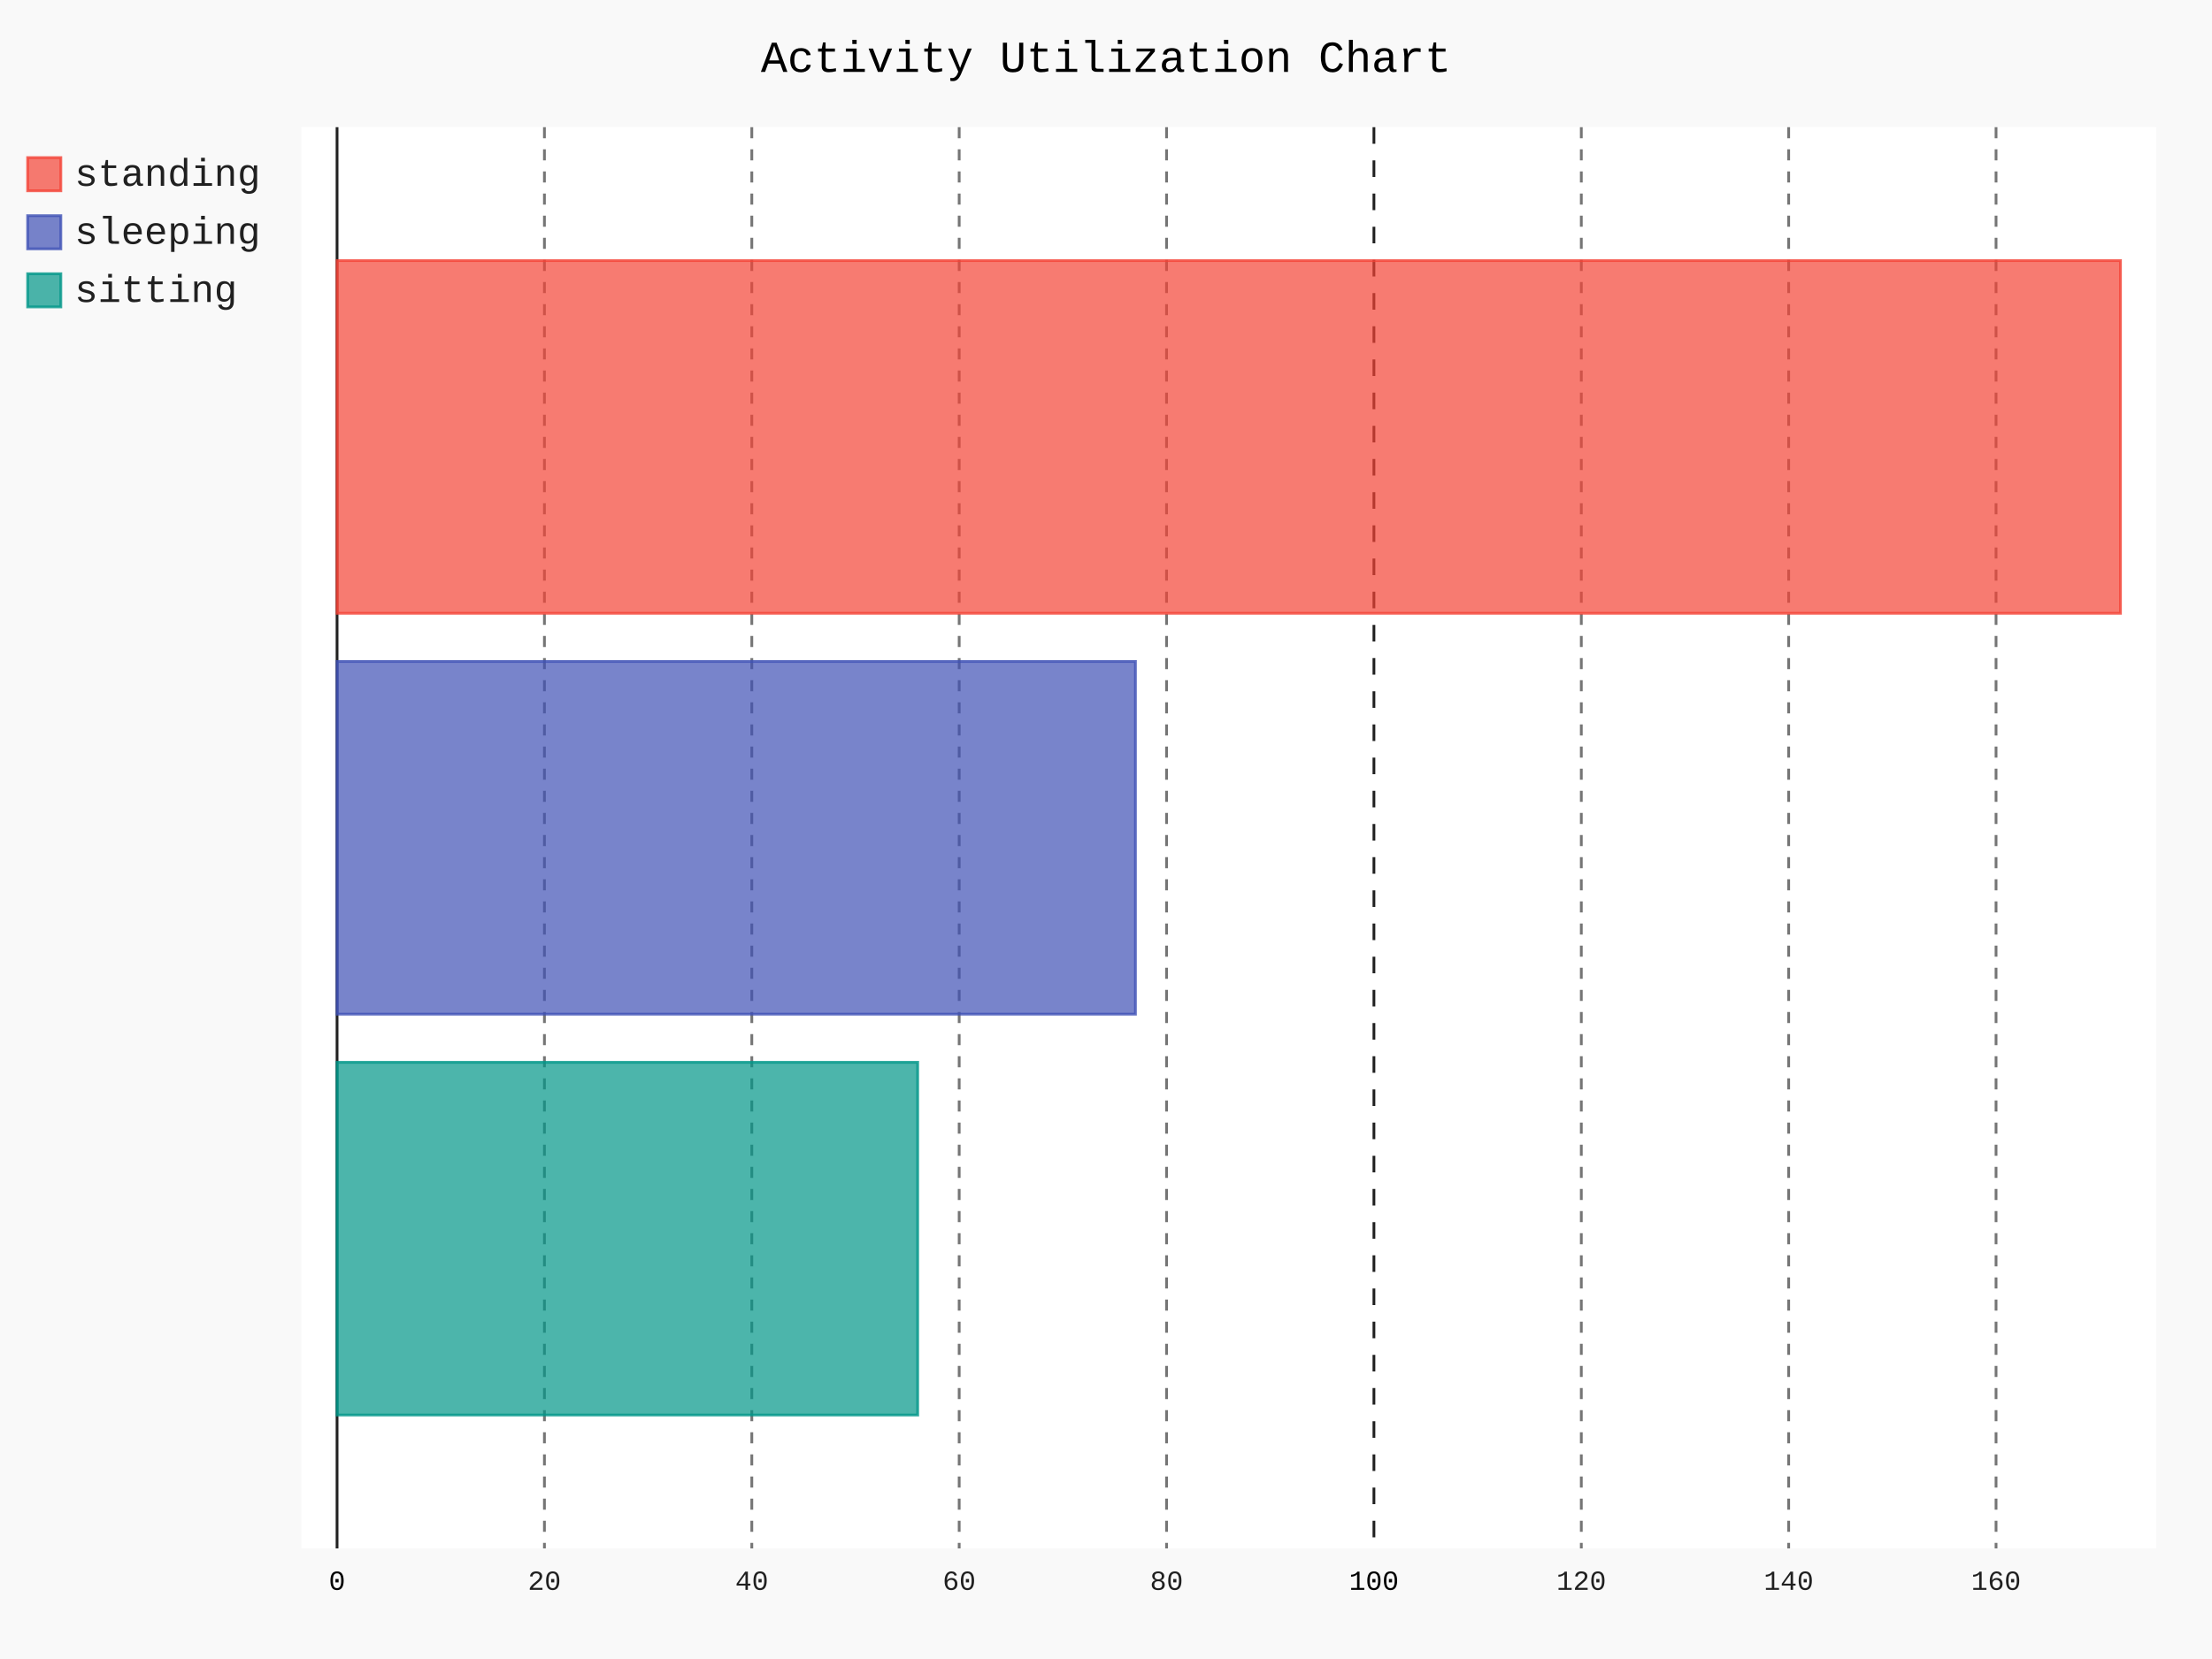
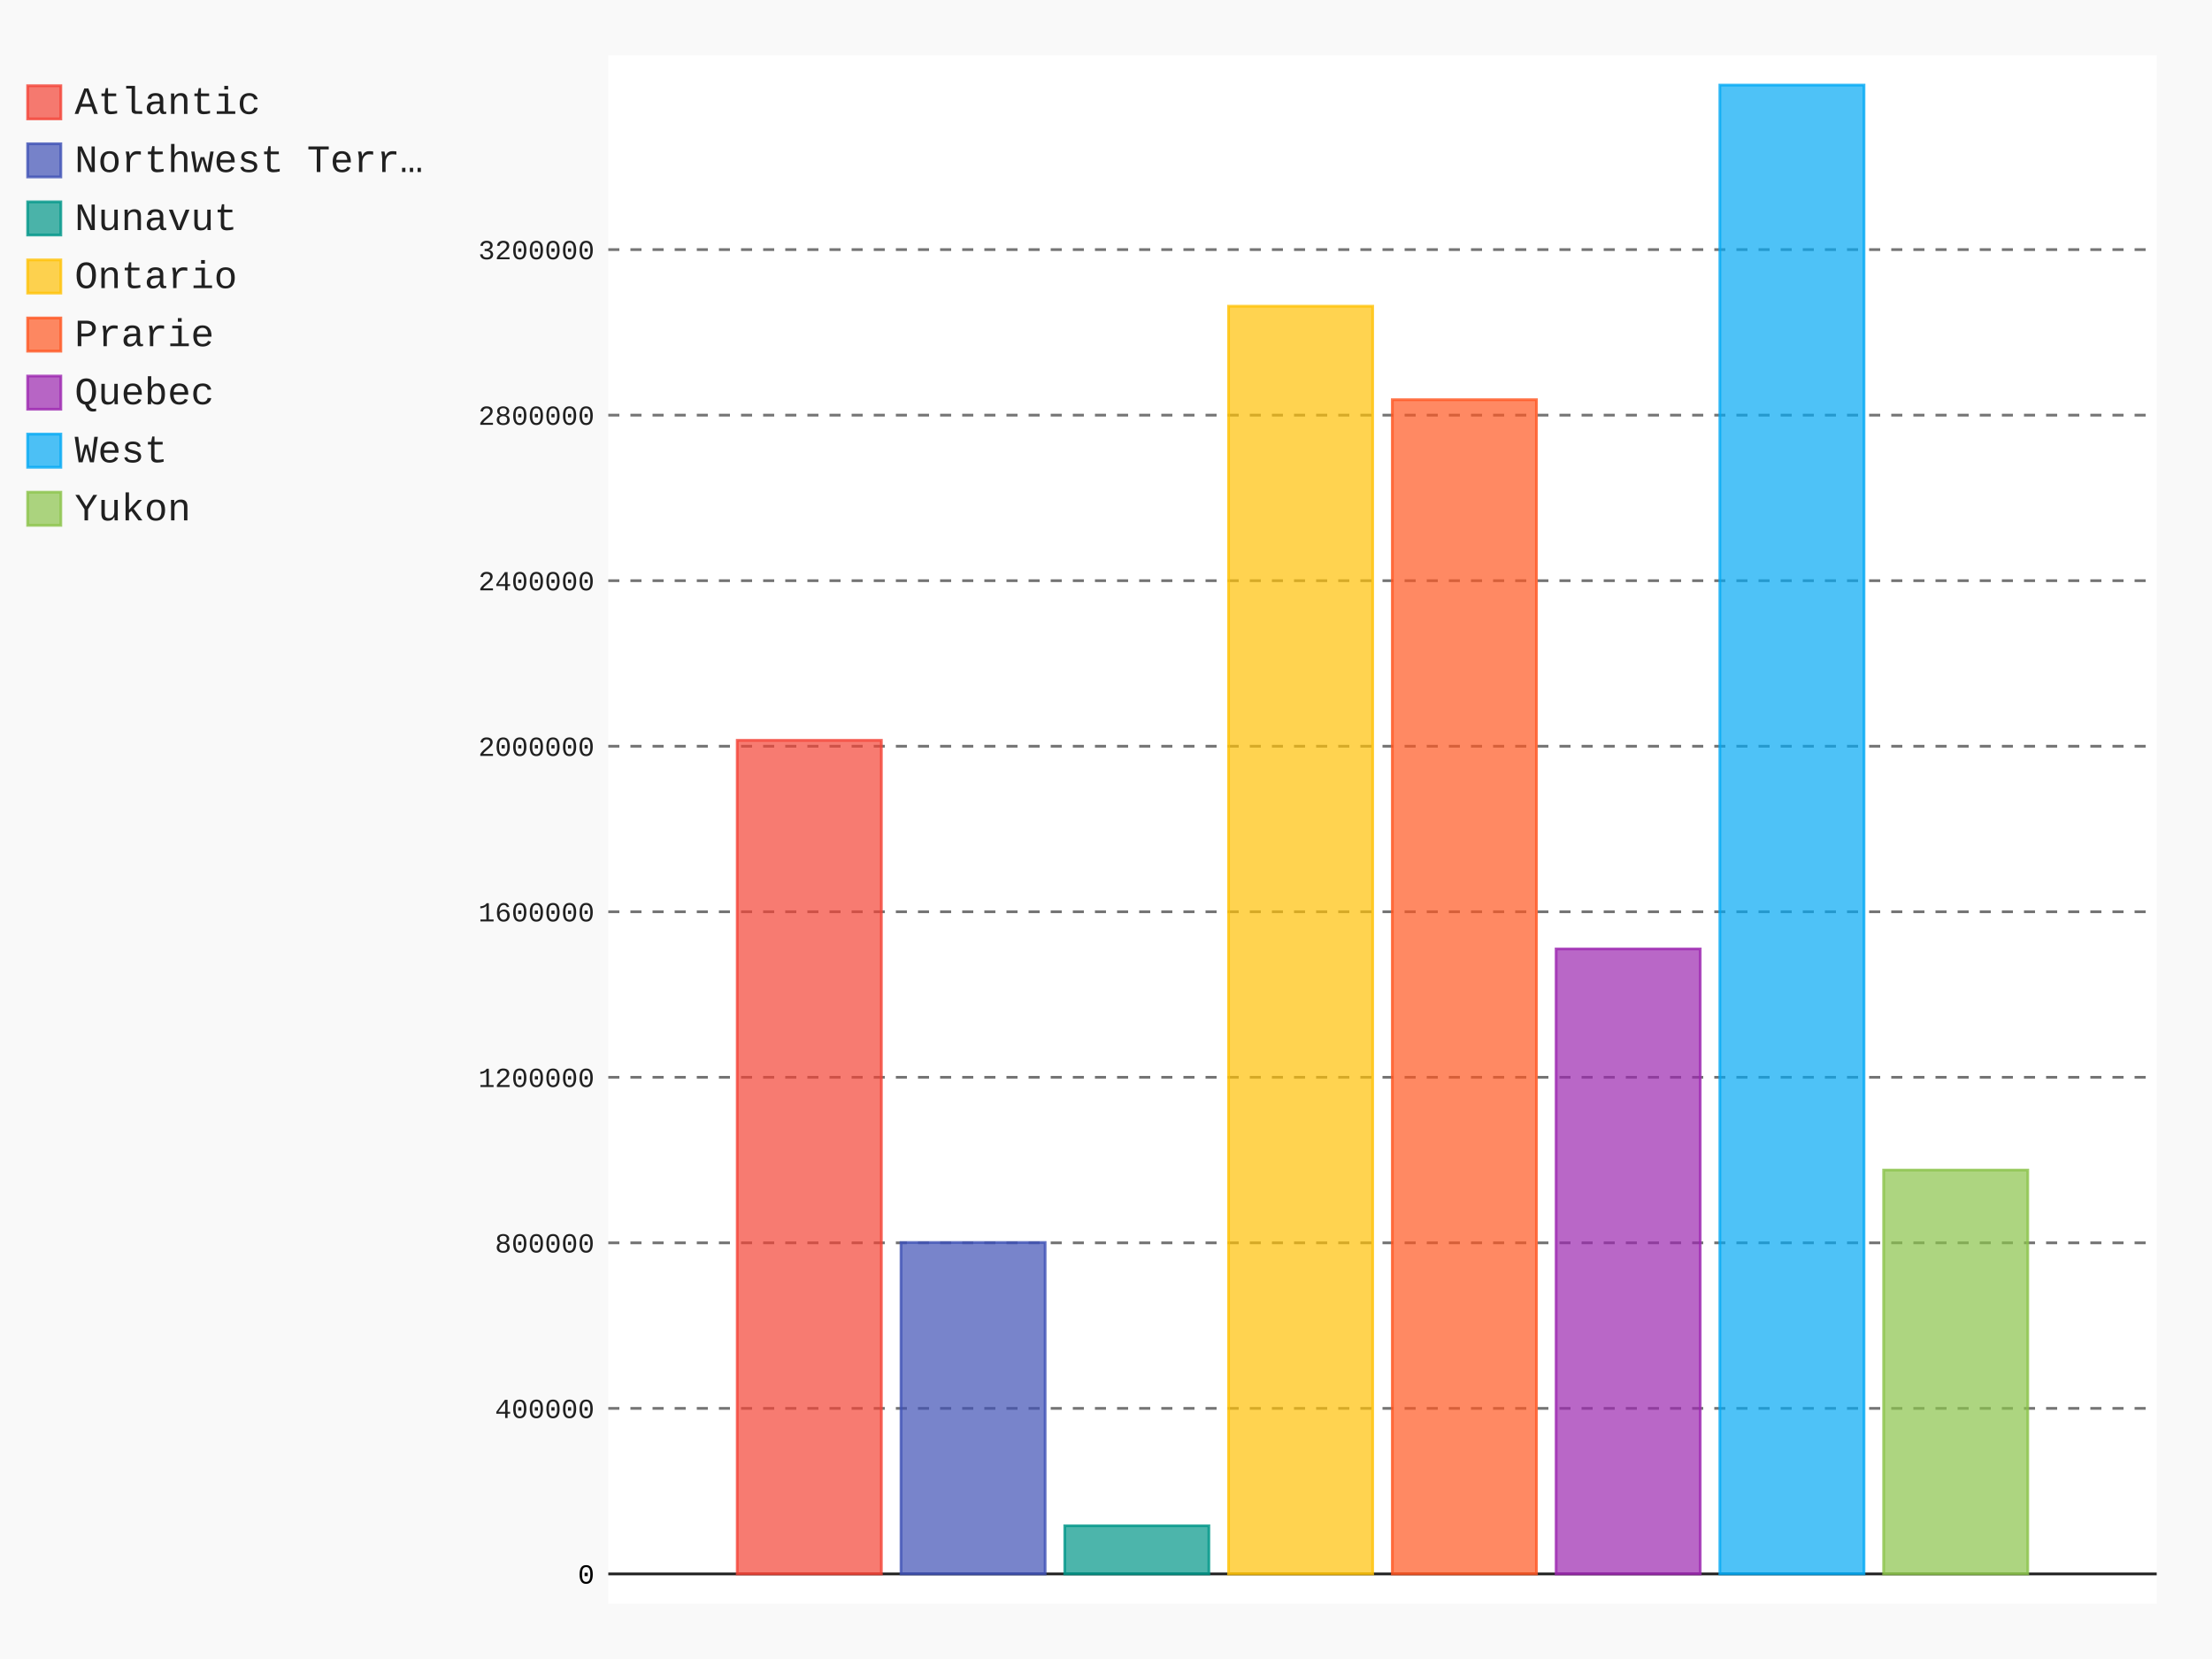
- <svg xmlns="http://www.w3.org/2000/svg" id="chart-9ff752d6-36c7-406a-81f4-930faa7c1876" class="pygal-chart" viewBox="0 0 800 600">
+ <svg xmlns="http://www.w3.org/2000/svg" id="chart-a4a0f462-93af-4264-b72e-c94ba24122d0" class="pygal-chart" viewBox="0 0 800 600">
  <defs>
-     <style type="text/css">#chart-9ff752d6-36c7-406a-81f4-930faa7c1876{-webkit-user-select:none;-webkit-font-smoothing:antialiased;font-family:Consolas,"Liberation Mono",Menlo,Courier,monospace}#chart-9ff752d6-36c7-406a-81f4-930faa7c1876 .title{font-family:Consolas,"Liberation Mono",Menlo,Courier,monospace;font-size:16px}#chart-9ff752d6-36c7-406a-81f4-930faa7c1876 .legends .legend text{font-family:Consolas,"Liberation Mono",Menlo,Courier,monospace;font-size:14px}#chart-9ff752d6-36c7-406a-81f4-930faa7c1876 .axis text{font-family:Consolas,"Liberation Mono",Menlo,Courier,monospace;font-size:10px}#chart-9ff752d6-36c7-406a-81f4-930faa7c1876 .axis text.major{font-family:Consolas,"Liberation Mono",Menlo,Courier,monospace;font-size:10px}#chart-9ff752d6-36c7-406a-81f4-930faa7c1876 .text-overlay text.value{font-family:Consolas,"Liberation Mono",Menlo,Courier,monospace;font-size:16px}#chart-9ff752d6-36c7-406a-81f4-930faa7c1876 .text-overlay text.label{font-family:Consolas,"Liberation Mono",Menlo,Courier,monospace;font-size:10px}#chart-9ff752d6-36c7-406a-81f4-930faa7c1876 .tooltip{font-family:Consolas,"Liberation Mono",Menlo,Courier,monospace;font-size:14px}#chart-9ff752d6-36c7-406a-81f4-930faa7c1876 text.no_data{font-family:Consolas,"Liberation Mono",Menlo,Courier,monospace;font-size:64px}
- #chart-9ff752d6-36c7-406a-81f4-930faa7c1876{background-color:rgba(249,249,249,1)}#chart-9ff752d6-36c7-406a-81f4-930faa7c1876 path,#chart-9ff752d6-36c7-406a-81f4-930faa7c1876 line,#chart-9ff752d6-36c7-406a-81f4-930faa7c1876 rect,#chart-9ff752d6-36c7-406a-81f4-930faa7c1876 circle{-webkit-transition:150ms;-moz-transition:150ms;transition:150ms}#chart-9ff752d6-36c7-406a-81f4-930faa7c1876 .graph &gt; .background{fill:rgba(249,249,249,1)}#chart-9ff752d6-36c7-406a-81f4-930faa7c1876 .plot &gt; .background{fill:rgba(255,255,255,1)}#chart-9ff752d6-36c7-406a-81f4-930faa7c1876 .graph{fill:rgba(0,0,0,.87)}#chart-9ff752d6-36c7-406a-81f4-930faa7c1876 text.no_data{fill:rgba(0,0,0,1)}#chart-9ff752d6-36c7-406a-81f4-930faa7c1876 .title{fill:rgba(0,0,0,1)}#chart-9ff752d6-36c7-406a-81f4-930faa7c1876 .legends .legend text{fill:rgba(0,0,0,.87)}#chart-9ff752d6-36c7-406a-81f4-930faa7c1876 .legends .legend:hover text{fill:rgba(0,0,0,1)}#chart-9ff752d6-36c7-406a-81f4-930faa7c1876 .axis .line{stroke:rgba(0,0,0,1)}#chart-9ff752d6-36c7-406a-81f4-930faa7c1876 .axis .guide.line{stroke:rgba(0,0,0,.54)}#chart-9ff752d6-36c7-406a-81f4-930faa7c1876 .axis .major.line{stroke:rgba(0,0,0,.87)}#chart-9ff752d6-36c7-406a-81f4-930faa7c1876 .axis text.major{fill:rgba(0,0,0,1)}#chart-9ff752d6-36c7-406a-81f4-930faa7c1876 .axis.y .guides:hover .guide.line,#chart-9ff752d6-36c7-406a-81f4-930faa7c1876 .line-graph .axis.x .guides:hover .guide.line,#chart-9ff752d6-36c7-406a-81f4-930faa7c1876 .stackedline-graph .axis.x .guides:hover .guide.line,#chart-9ff752d6-36c7-406a-81f4-930faa7c1876 .xy-graph .axis.x .guides:hover .guide.line{stroke:rgba(0,0,0,1)}#chart-9ff752d6-36c7-406a-81f4-930faa7c1876 .axis .guides:hover text{fill:rgba(0,0,0,1)}#chart-9ff752d6-36c7-406a-81f4-930faa7c1876 .reactive{fill-opacity:.7;stroke-opacity:.8}#chart-9ff752d6-36c7-406a-81f4-930faa7c1876 .ci{stroke:rgba(0,0,0,.87)}#chart-9ff752d6-36c7-406a-81f4-930faa7c1876 .reactive.active,#chart-9ff752d6-36c7-406a-81f4-930faa7c1876 .active .reactive{fill-opacity:.8;stroke-opacity:.9;stroke-width:4}#chart-9ff752d6-36c7-406a-81f4-930faa7c1876 .ci .reactive.active{stroke-width:1.5}#chart-9ff752d6-36c7-406a-81f4-930faa7c1876 .series text{fill:rgba(0,0,0,1)}#chart-9ff752d6-36c7-406a-81f4-930faa7c1876 .tooltip rect{fill:rgba(255,255,255,1);stroke:rgba(0,0,0,1);-webkit-transition:opacity 150ms;-moz-transition:opacity 150ms;transition:opacity 150ms}#chart-9ff752d6-36c7-406a-81f4-930faa7c1876 .tooltip .label{fill:rgba(0,0,0,.87)}#chart-9ff752d6-36c7-406a-81f4-930faa7c1876 .tooltip .label{fill:rgba(0,0,0,.87)}#chart-9ff752d6-36c7-406a-81f4-930faa7c1876 .tooltip .legend{font-size:.8em;fill:rgba(0,0,0,.54)}#chart-9ff752d6-36c7-406a-81f4-930faa7c1876 .tooltip .x_label{font-size:.6em;fill:rgba(0,0,0,1)}#chart-9ff752d6-36c7-406a-81f4-930faa7c1876 .tooltip .xlink{font-size:.5em;text-decoration:underline}#chart-9ff752d6-36c7-406a-81f4-930faa7c1876 .tooltip .value{font-size:1.5em}#chart-9ff752d6-36c7-406a-81f4-930faa7c1876 .bound{font-size:.5em}#chart-9ff752d6-36c7-406a-81f4-930faa7c1876 .max-value{font-size:.75em;fill:rgba(0,0,0,.54)}#chart-9ff752d6-36c7-406a-81f4-930faa7c1876 .map-element{fill:rgba(255,255,255,1);stroke:rgba(0,0,0,.54) !important}#chart-9ff752d6-36c7-406a-81f4-930faa7c1876 .map-element .reactive{fill-opacity:inherit;stroke-opacity:inherit}#chart-9ff752d6-36c7-406a-81f4-930faa7c1876 .color-0,#chart-9ff752d6-36c7-406a-81f4-930faa7c1876 .color-0 a:visited{stroke:#F44336;fill:#F44336}#chart-9ff752d6-36c7-406a-81f4-930faa7c1876 .color-1,#chart-9ff752d6-36c7-406a-81f4-930faa7c1876 .color-1 a:visited{stroke:#3F51B5;fill:#3F51B5}#chart-9ff752d6-36c7-406a-81f4-930faa7c1876 .color-2,#chart-9ff752d6-36c7-406a-81f4-930faa7c1876 .color-2 a:visited{stroke:#009688;fill:#009688}#chart-9ff752d6-36c7-406a-81f4-930faa7c1876 .text-overlay .color-0 text{fill:black}#chart-9ff752d6-36c7-406a-81f4-930faa7c1876 .text-overlay .color-1 text{fill:black}#chart-9ff752d6-36c7-406a-81f4-930faa7c1876 .text-overlay .color-2 text{fill:black}
- #chart-9ff752d6-36c7-406a-81f4-930faa7c1876 text.no_data{text-anchor:middle}#chart-9ff752d6-36c7-406a-81f4-930faa7c1876 .guide.line{fill:none}#chart-9ff752d6-36c7-406a-81f4-930faa7c1876 .centered{text-anchor:middle}#chart-9ff752d6-36c7-406a-81f4-930faa7c1876 .title{text-anchor:middle}#chart-9ff752d6-36c7-406a-81f4-930faa7c1876 .legends .legend text{fill-opacity:1}#chart-9ff752d6-36c7-406a-81f4-930faa7c1876 .axis.x text{text-anchor:middle}#chart-9ff752d6-36c7-406a-81f4-930faa7c1876 .axis.x:not(.web) text[transform]{text-anchor:start}#chart-9ff752d6-36c7-406a-81f4-930faa7c1876 .axis.x:not(.web) text[transform].backwards{text-anchor:end}#chart-9ff752d6-36c7-406a-81f4-930faa7c1876 .axis.y text{text-anchor:end}#chart-9ff752d6-36c7-406a-81f4-930faa7c1876 .axis.y text[transform].backwards{text-anchor:start}#chart-9ff752d6-36c7-406a-81f4-930faa7c1876 .axis.y2 text{text-anchor:start}#chart-9ff752d6-36c7-406a-81f4-930faa7c1876 .axis.y2 text[transform].backwards{text-anchor:end}#chart-9ff752d6-36c7-406a-81f4-930faa7c1876 .axis .guide.line{stroke-dasharray:4,4}#chart-9ff752d6-36c7-406a-81f4-930faa7c1876 .axis .major.guide.line{stroke-dasharray:6,6}#chart-9ff752d6-36c7-406a-81f4-930faa7c1876 .horizontal .axis.y .guide.line,#chart-9ff752d6-36c7-406a-81f4-930faa7c1876 .horizontal .axis.y2 .guide.line,#chart-9ff752d6-36c7-406a-81f4-930faa7c1876 .vertical .axis.x .guide.line{opacity:0}#chart-9ff752d6-36c7-406a-81f4-930faa7c1876 .horizontal .axis.always_show .guide.line,#chart-9ff752d6-36c7-406a-81f4-930faa7c1876 .vertical .axis.always_show .guide.line{opacity:1 !important}#chart-9ff752d6-36c7-406a-81f4-930faa7c1876 .axis.y .guides:hover .guide.line,#chart-9ff752d6-36c7-406a-81f4-930faa7c1876 .axis.y2 .guides:hover .guide.line,#chart-9ff752d6-36c7-406a-81f4-930faa7c1876 .axis.x .guides:hover .guide.line{opacity:1}#chart-9ff752d6-36c7-406a-81f4-930faa7c1876 .axis .guides:hover text{opacity:1}#chart-9ff752d6-36c7-406a-81f4-930faa7c1876 .nofill{fill:none}#chart-9ff752d6-36c7-406a-81f4-930faa7c1876 .subtle-fill{fill-opacity:.2}#chart-9ff752d6-36c7-406a-81f4-930faa7c1876 .dot{stroke-width:1px;fill-opacity:1}#chart-9ff752d6-36c7-406a-81f4-930faa7c1876 .dot.active{stroke-width:5px}#chart-9ff752d6-36c7-406a-81f4-930faa7c1876 .dot.negative{fill:transparent}#chart-9ff752d6-36c7-406a-81f4-930faa7c1876 text,#chart-9ff752d6-36c7-406a-81f4-930faa7c1876 tspan{stroke:none !important}#chart-9ff752d6-36c7-406a-81f4-930faa7c1876 .series text.active{opacity:1}#chart-9ff752d6-36c7-406a-81f4-930faa7c1876 .tooltip rect{fill-opacity:.95;stroke-width:.5}#chart-9ff752d6-36c7-406a-81f4-930faa7c1876 .tooltip text{fill-opacity:1}#chart-9ff752d6-36c7-406a-81f4-930faa7c1876 .showable{visibility:hidden}#chart-9ff752d6-36c7-406a-81f4-930faa7c1876 .showable.shown{visibility:visible}#chart-9ff752d6-36c7-406a-81f4-930faa7c1876 .gauge-background{fill:rgba(229,229,229,1);stroke:none}#chart-9ff752d6-36c7-406a-81f4-930faa7c1876 .bg-lines{stroke:rgba(249,249,249,1);stroke-width:2px}</style>
+     <style type="text/css">#chart-a4a0f462-93af-4264-b72e-c94ba24122d0{-webkit-user-select:none;-webkit-font-smoothing:antialiased;font-family:Consolas,"Liberation Mono",Menlo,Courier,monospace}#chart-a4a0f462-93af-4264-b72e-c94ba24122d0 .title{font-family:Consolas,"Liberation Mono",Menlo,Courier,monospace;font-size:16px}#chart-a4a0f462-93af-4264-b72e-c94ba24122d0 .legends .legend text{font-family:Consolas,"Liberation Mono",Menlo,Courier,monospace;font-size:14px}#chart-a4a0f462-93af-4264-b72e-c94ba24122d0 .axis text{font-family:Consolas,"Liberation Mono",Menlo,Courier,monospace;font-size:10px}#chart-a4a0f462-93af-4264-b72e-c94ba24122d0 .axis text.major{font-family:Consolas,"Liberation Mono",Menlo,Courier,monospace;font-size:10px}#chart-a4a0f462-93af-4264-b72e-c94ba24122d0 .text-overlay text.value{font-family:Consolas,"Liberation Mono",Menlo,Courier,monospace;font-size:16px}#chart-a4a0f462-93af-4264-b72e-c94ba24122d0 .text-overlay text.label{font-family:Consolas,"Liberation Mono",Menlo,Courier,monospace;font-size:10px}#chart-a4a0f462-93af-4264-b72e-c94ba24122d0 .tooltip{font-family:Consolas,"Liberation Mono",Menlo,Courier,monospace;font-size:14px}#chart-a4a0f462-93af-4264-b72e-c94ba24122d0 text.no_data{font-family:Consolas,"Liberation Mono",Menlo,Courier,monospace;font-size:64px}
+ #chart-a4a0f462-93af-4264-b72e-c94ba24122d0{background-color:rgba(249,249,249,1)}#chart-a4a0f462-93af-4264-b72e-c94ba24122d0 path,#chart-a4a0f462-93af-4264-b72e-c94ba24122d0 line,#chart-a4a0f462-93af-4264-b72e-c94ba24122d0 rect,#chart-a4a0f462-93af-4264-b72e-c94ba24122d0 circle{-webkit-transition:150ms;-moz-transition:150ms;transition:150ms}#chart-a4a0f462-93af-4264-b72e-c94ba24122d0 .graph &gt; .background{fill:rgba(249,249,249,1)}#chart-a4a0f462-93af-4264-b72e-c94ba24122d0 .plot &gt; .background{fill:rgba(255,255,255,1)}#chart-a4a0f462-93af-4264-b72e-c94ba24122d0 .graph{fill:rgba(0,0,0,.87)}#chart-a4a0f462-93af-4264-b72e-c94ba24122d0 text.no_data{fill:rgba(0,0,0,1)}#chart-a4a0f462-93af-4264-b72e-c94ba24122d0 .title{fill:rgba(0,0,0,1)}#chart-a4a0f462-93af-4264-b72e-c94ba24122d0 .legends .legend text{fill:rgba(0,0,0,.87)}#chart-a4a0f462-93af-4264-b72e-c94ba24122d0 .legends .legend:hover text{fill:rgba(0,0,0,1)}#chart-a4a0f462-93af-4264-b72e-c94ba24122d0 .axis .line{stroke:rgba(0,0,0,1)}#chart-a4a0f462-93af-4264-b72e-c94ba24122d0 .axis .guide.line{stroke:rgba(0,0,0,.54)}#chart-a4a0f462-93af-4264-b72e-c94ba24122d0 .axis .major.line{stroke:rgba(0,0,0,.87)}#chart-a4a0f462-93af-4264-b72e-c94ba24122d0 .axis text.major{fill:rgba(0,0,0,1)}#chart-a4a0f462-93af-4264-b72e-c94ba24122d0 .axis.y .guides:hover .guide.line,#chart-a4a0f462-93af-4264-b72e-c94ba24122d0 .line-graph .axis.x .guides:hover .guide.line,#chart-a4a0f462-93af-4264-b72e-c94ba24122d0 .stackedline-graph .axis.x .guides:hover .guide.line,#chart-a4a0f462-93af-4264-b72e-c94ba24122d0 .xy-graph .axis.x .guides:hover .guide.line{stroke:rgba(0,0,0,1)}#chart-a4a0f462-93af-4264-b72e-c94ba24122d0 .axis .guides:hover text{fill:rgba(0,0,0,1)}#chart-a4a0f462-93af-4264-b72e-c94ba24122d0 .reactive{fill-opacity:.7;stroke-opacity:.8}#chart-a4a0f462-93af-4264-b72e-c94ba24122d0 .ci{stroke:rgba(0,0,0,.87)}#chart-a4a0f462-93af-4264-b72e-c94ba24122d0 .reactive.active,#chart-a4a0f462-93af-4264-b72e-c94ba24122d0 .active .reactive{fill-opacity:.8;stroke-opacity:.9;stroke-width:4}#chart-a4a0f462-93af-4264-b72e-c94ba24122d0 .ci .reactive.active{stroke-width:1.5}#chart-a4a0f462-93af-4264-b72e-c94ba24122d0 .series text{fill:rgba(0,0,0,1)}#chart-a4a0f462-93af-4264-b72e-c94ba24122d0 .tooltip rect{fill:rgba(255,255,255,1);stroke:rgba(0,0,0,1);-webkit-transition:opacity 150ms;-moz-transition:opacity 150ms;transition:opacity 150ms}#chart-a4a0f462-93af-4264-b72e-c94ba24122d0 .tooltip .label{fill:rgba(0,0,0,.87)}#chart-a4a0f462-93af-4264-b72e-c94ba24122d0 .tooltip .label{fill:rgba(0,0,0,.87)}#chart-a4a0f462-93af-4264-b72e-c94ba24122d0 .tooltip .legend{font-size:.8em;fill:rgba(0,0,0,.54)}#chart-a4a0f462-93af-4264-b72e-c94ba24122d0 .tooltip .x_label{font-size:.6em;fill:rgba(0,0,0,1)}#chart-a4a0f462-93af-4264-b72e-c94ba24122d0 .tooltip .xlink{font-size:.5em;text-decoration:underline}#chart-a4a0f462-93af-4264-b72e-c94ba24122d0 .tooltip .value{font-size:1.5em}#chart-a4a0f462-93af-4264-b72e-c94ba24122d0 .bound{font-size:.5em}#chart-a4a0f462-93af-4264-b72e-c94ba24122d0 .max-value{font-size:.75em;fill:rgba(0,0,0,.54)}#chart-a4a0f462-93af-4264-b72e-c94ba24122d0 .map-element{fill:rgba(255,255,255,1);stroke:rgba(0,0,0,.54) !important}#chart-a4a0f462-93af-4264-b72e-c94ba24122d0 .map-element .reactive{fill-opacity:inherit;stroke-opacity:inherit}#chart-a4a0f462-93af-4264-b72e-c94ba24122d0 .color-0,#chart-a4a0f462-93af-4264-b72e-c94ba24122d0 .color-0 a:visited{stroke:#F44336;fill:#F44336}#chart-a4a0f462-93af-4264-b72e-c94ba24122d0 .color-1,#chart-a4a0f462-93af-4264-b72e-c94ba24122d0 .color-1 a:visited{stroke:#3F51B5;fill:#3F51B5}#chart-a4a0f462-93af-4264-b72e-c94ba24122d0 .color-2,#chart-a4a0f462-93af-4264-b72e-c94ba24122d0 .color-2 a:visited{stroke:#009688;fill:#009688}#chart-a4a0f462-93af-4264-b72e-c94ba24122d0 .color-3,#chart-a4a0f462-93af-4264-b72e-c94ba24122d0 .color-3 a:visited{stroke:#FFC107;fill:#FFC107}#chart-a4a0f462-93af-4264-b72e-c94ba24122d0 .color-4,#chart-a4a0f462-93af-4264-b72e-c94ba24122d0 .color-4 a:visited{stroke:#FF5722;fill:#FF5722}#chart-a4a0f462-93af-4264-b72e-c94ba24122d0 .color-5,#chart-a4a0f462-93af-4264-b72e-c94ba24122d0 .color-5 a:visited{stroke:#9C27B0;fill:#9C27B0}#chart-a4a0f462-93af-4264-b72e-c94ba24122d0 .color-6,#chart-a4a0f462-93af-4264-b72e-c94ba24122d0 .color-6 a:visited{stroke:#03A9F4;fill:#03A9F4}#chart-a4a0f462-93af-4264-b72e-c94ba24122d0 .color-7,#chart-a4a0f462-93af-4264-b72e-c94ba24122d0 .color-7 a:visited{stroke:#8BC34A;fill:#8BC34A}#chart-a4a0f462-93af-4264-b72e-c94ba24122d0 .text-overlay .color-0 text{fill:black}#chart-a4a0f462-93af-4264-b72e-c94ba24122d0 .text-overlay .color-1 text{fill:black}#chart-a4a0f462-93af-4264-b72e-c94ba24122d0 .text-overlay .color-2 text{fill:black}#chart-a4a0f462-93af-4264-b72e-c94ba24122d0 .text-overlay .color-3 text{fill:black}#chart-a4a0f462-93af-4264-b72e-c94ba24122d0 .text-overlay .color-4 text{fill:black}#chart-a4a0f462-93af-4264-b72e-c94ba24122d0 .text-overlay .color-5 text{fill:black}#chart-a4a0f462-93af-4264-b72e-c94ba24122d0 .text-overlay .color-6 text{fill:black}#chart-a4a0f462-93af-4264-b72e-c94ba24122d0 .text-overlay .color-7 text{fill:black}
+ #chart-a4a0f462-93af-4264-b72e-c94ba24122d0 text.no_data{text-anchor:middle}#chart-a4a0f462-93af-4264-b72e-c94ba24122d0 .guide.line{fill:none}#chart-a4a0f462-93af-4264-b72e-c94ba24122d0 .centered{text-anchor:middle}#chart-a4a0f462-93af-4264-b72e-c94ba24122d0 .title{text-anchor:middle}#chart-a4a0f462-93af-4264-b72e-c94ba24122d0 .legends .legend text{fill-opacity:1}#chart-a4a0f462-93af-4264-b72e-c94ba24122d0 .axis.x text{text-anchor:middle}#chart-a4a0f462-93af-4264-b72e-c94ba24122d0 .axis.x:not(.web) text[transform]{text-anchor:start}#chart-a4a0f462-93af-4264-b72e-c94ba24122d0 .axis.x:not(.web) text[transform].backwards{text-anchor:end}#chart-a4a0f462-93af-4264-b72e-c94ba24122d0 .axis.y text{text-anchor:end}#chart-a4a0f462-93af-4264-b72e-c94ba24122d0 .axis.y text[transform].backwards{text-anchor:start}#chart-a4a0f462-93af-4264-b72e-c94ba24122d0 .axis.y2 text{text-anchor:start}#chart-a4a0f462-93af-4264-b72e-c94ba24122d0 .axis.y2 text[transform].backwards{text-anchor:end}#chart-a4a0f462-93af-4264-b72e-c94ba24122d0 .axis .guide.line{stroke-dasharray:4,4}#chart-a4a0f462-93af-4264-b72e-c94ba24122d0 .axis .major.guide.line{stroke-dasharray:6,6}#chart-a4a0f462-93af-4264-b72e-c94ba24122d0 .horizontal .axis.y .guide.line,#chart-a4a0f462-93af-4264-b72e-c94ba24122d0 .horizontal .axis.y2 .guide.line,#chart-a4a0f462-93af-4264-b72e-c94ba24122d0 .vertical .axis.x .guide.line{opacity:0}#chart-a4a0f462-93af-4264-b72e-c94ba24122d0 .horizontal .axis.always_show .guide.line,#chart-a4a0f462-93af-4264-b72e-c94ba24122d0 .vertical .axis.always_show .guide.line{opacity:1 !important}#chart-a4a0f462-93af-4264-b72e-c94ba24122d0 .axis.y .guides:hover .guide.line,#chart-a4a0f462-93af-4264-b72e-c94ba24122d0 .axis.y2 .guides:hover .guide.line,#chart-a4a0f462-93af-4264-b72e-c94ba24122d0 .axis.x .guides:hover .guide.line{opacity:1}#chart-a4a0f462-93af-4264-b72e-c94ba24122d0 .axis .guides:hover text{opacity:1}#chart-a4a0f462-93af-4264-b72e-c94ba24122d0 .nofill{fill:none}#chart-a4a0f462-93af-4264-b72e-c94ba24122d0 .subtle-fill{fill-opacity:.2}#chart-a4a0f462-93af-4264-b72e-c94ba24122d0 .dot{stroke-width:1px;fill-opacity:1}#chart-a4a0f462-93af-4264-b72e-c94ba24122d0 .dot.active{stroke-width:5px}#chart-a4a0f462-93af-4264-b72e-c94ba24122d0 .dot.negative{fill:transparent}#chart-a4a0f462-93af-4264-b72e-c94ba24122d0 text,#chart-a4a0f462-93af-4264-b72e-c94ba24122d0 tspan{stroke:none !important}#chart-a4a0f462-93af-4264-b72e-c94ba24122d0 .series text.active{opacity:1}#chart-a4a0f462-93af-4264-b72e-c94ba24122d0 .tooltip rect{fill-opacity:.95;stroke-width:.5}#chart-a4a0f462-93af-4264-b72e-c94ba24122d0 .tooltip text{fill-opacity:1}#chart-a4a0f462-93af-4264-b72e-c94ba24122d0 .showable{visibility:hidden}#chart-a4a0f462-93af-4264-b72e-c94ba24122d0 .showable.shown{visibility:visible}#chart-a4a0f462-93af-4264-b72e-c94ba24122d0 .gauge-background{fill:rgba(229,229,229,1);stroke:none}#chart-a4a0f462-93af-4264-b72e-c94ba24122d0 .bg-lines{stroke:rgba(249,249,249,1);stroke-width:2px}</style>
  </defs>
-   <g class="graph horizontalbar-graph horizontal">
+   <g class="graph bar-graph vertical">
    <rect class="background" height="600" width="800" x="0" y="0" />
-     <g class="plot" transform="translate(109, 46)">
-       <rect class="background" height="514" width="670.8" x="0" y="0" />
-       <g class="axis x always_show">
+     <g class="plot" transform="translate(220, 20)">
+       <rect class="background" height="560" width="560.0" x="0" y="0" />
+       <g class="axis y always_show">
        <g class="guides">
-           <path class="axis major line" d="M12.9 0 v514" />
-           <text class="major" x="12.9" y="529.0">0</text>
+           <path class="axis major line" d="M0 549.231 h560" />
+           <text class="major" x="-5" y="552.731">0</text>
        </g>
        <g class="guides">
-           <path class="guide line" d="M87.9 0 v514" />
-           <text class="" x="87.9" y="529.0">20</text>
+           <path class="guide line" d="M0 489.361 h560" />
+           <text class="" x="-5" y="492.861">400000</text>
        </g>
        <g class="guides">
-           <path class="guide line" d="M162.9 0 v514" />
-           <text class="" x="162.9" y="529.0">40</text>
+           <path class="guide line" d="M0 429.491 h560" />
+           <text class="" x="-5" y="432.991">800000</text>
        </g>
        <g class="guides">
-           <path class="guide line" d="M237.9 0 v514" />
-           <text class="" x="237.9" y="529.0">60</text>
+           <path class="guide line" d="M0 369.621 h560" />
+           <text class="" x="-5" y="373.121">1200000</text>
        </g>
        <g class="guides">
-           <path class="guide line" d="M312.9 0 v514" />
-           <text class="" x="312.9" y="529.0">80</text>
+           <path class="guide line" d="M0 309.752 h560" />
+           <text class="" x="-5" y="313.252">1600000</text>
        </g>
        <g class="guides">
-           <path class="major guide line" d="M387.9 0 v514" />
-           <text class="major" x="387.9" y="529.0">100</text>
+           <path class="guide line" d="M0 249.882 h560" />
+           <text class="" x="-5" y="253.382">2000000</text>
        </g>
        <g class="guides">
-           <path class="guide line" d="M462.9 0 v514" />
-           <text class="" x="462.9" y="529.0">120</text>
+           <path class="guide line" d="M0 190.012 h560" />
+           <text class="" x="-5" y="193.512">2400000</text>
        </g>
        <g class="guides">
-           <path class="guide line" d="M537.9 0 v514" />
-           <text class="" x="537.9" y="529.0">140</text>
+           <path class="guide line" d="M0 130.142 h560" />
+           <text class="" x="-5" y="133.642">2800000</text>
        </g>
        <g class="guides">
-           <path class="guide line" d="M612.9 0 v514" />
-           <text class="" x="612.9" y="529.0">160</text>
+           <path class="guide line" d="M0 70.272 h560" />
+           <text class="" x="-5" y="73.772">3200000</text>
        </g>
      </g>
-       <g class="series serie-2 color-2">
+       <g class="series serie-0 color-0">
        <g class="bars">
          <g class="bar">
-             <rect class="rect reactive tooltip-trigger" height="127.577" rx="0" ry="0" width="210.0" x="12.9" y="338.186" />
+             <rect class="rect reactive tooltip-trigger" height="301.482" rx="0" ry="0" width="52.123" x="46.631" y="247.749" />
          </g>
        </g>
      </g>
      <g class="series serie-1 color-1">
        <g class="bars">
          <g class="bar">
-             <rect class="rect reactive tooltip-trigger" height="127.577" rx="0" ry="0" width="288.75" x="12.9" y="193.211" />
+             <rect class="rect reactive tooltip-trigger" height="119.866" rx="0" ry="0" width="52.123" x="105.862" y="429.364" />
          </g>
        </g>
      </g>
-       <g class="series serie-0 color-0">
+       <g class="series serie-2 color-2">
        <g class="bars">
          <g class="bar">
-             <rect class="rect reactive tooltip-trigger" height="127.577" rx="0" ry="0" width="645.0" x="12.9" y="48.237" />
+             <rect class="rect reactive tooltip-trigger" height="17.419" rx="0" ry="0" width="52.123" x="165.092" y="531.812" />
+           </g>
+         </g>
+       </g>
+       <g class="series serie-3 color-3">
+         <g class="bars">
+           <g class="bar">
+             <rect class="rect reactive tooltip-trigger" height="458.485" rx="0" ry="0" width="52.123" x="224.323" y="90.746" />
+           </g>
+         </g>
+       </g>
+       <g class="series serie-4 color-4">
+         <g class="bars">
+           <g class="bar">
+             <rect class="rect reactive tooltip-trigger" height="424.672" rx="0" ry="0" width="52.123" x="283.554" y="124.559" />
+           </g>
+         </g>
+       </g>
+       <g class="series serie-5 color-5">
+         <g class="bars">
+           <g class="bar">
+             <rect class="rect reactive tooltip-trigger" height="226.038" rx="0" ry="0" width="52.123" x="342.785" y="323.193" />
+           </g>
+         </g>
+       </g>
+       <g class="series serie-6 color-6">
+         <g class="bars">
+           <g class="bar">
+             <rect class="rect reactive tooltip-trigger" height="538.462" rx="0" ry="0" width="52.123" x="402.015" y="10.769" />
+           </g>
+         </g>
+       </g>
+       <g class="series serie-7 color-7">
+         <g class="bars">
+           <g class="bar">
+             <rect class="rect reactive tooltip-trigger" height="146.063" rx="0" ry="0" width="52.123" x="461.246" y="403.168" />
          </g>
        </g>
      </g>
    </g>
-     <g class="titles">
-       <text class="title plot_title" x="400.0" y="26">Activity Utilization Chart</text>
+     <g class="titles" />
+     <g class="plot overlay" transform="translate(220, 20)">
+       <g class="series serie-0 color-0" />
+       <g class="series serie-1 color-1" />
+       <g class="series serie-2 color-2" />
+       <g class="series serie-3 color-3" />
+       <g class="series serie-4 color-4" />
+       <g class="series serie-5 color-5" />
+       <g class="series serie-6 color-6" />
+       <g class="series serie-7 color-7" />
    </g>
-     <g class="plot overlay" transform="translate(109, 46)">
+     <g class="plot text-overlay" transform="translate(220, 20)">
+       <g class="series serie-0 color-0" />
+       <g class="series serie-1 color-1" />
      <g class="series serie-2 color-2" />
-       <g class="series serie-1 color-1" />
-       <g class="series serie-0 color-0" />
+       <g class="series serie-3 color-3" />
+       <g class="series serie-4 color-4" />
+       <g class="series serie-5 color-5" />
+       <g class="series serie-6 color-6" />
+       <g class="series serie-7 color-7" />
    </g>
-     <g class="plot text-overlay" transform="translate(109, 46)">
-       <g class="series serie-2 color-2" />
-       <g class="series serie-1 color-1" />
-       <g class="series serie-0 color-0" />
-     </g>
-     <g class="plot tooltip-overlay" transform="translate(109, 46)">
+     <g class="plot tooltip-overlay" transform="translate(220, 20)">
      <g class="tooltip" style="opacity: 0" transform="translate(0 0)">
        <rect class="tooltip-box" height="0" rx="0" ry="0" width="0" />
        <g class="text" />
      </g>
    </g>
-     <g class="legends" transform="translate(10, 56)">
+     <g class="legends" transform="translate(10, 30)">
      <g class="legend reactive activate-serie" id="activate-serie-0">
        <rect class="color-0 reactive" height="12" width="12" x="0.0" y="1.0" />
-         <text x="17.0" y="11.2">standing</text>
+         <text x="17.0" y="11.2">Atlantic</text>
      </g>
      <g class="legend reactive activate-serie" id="activate-serie-1">
        <rect class="color-1 reactive" height="12" width="12" x="0.0" y="22.0" />
-         <text x="17.0" y="32.2">sleeping</text>
+         <text x="17.0" y="32.2">Northwest Terr…</text>
      </g>
      <g class="legend reactive activate-serie" id="activate-serie-2">
        <rect class="color-2 reactive" height="12" width="12" x="0.0" y="43.0" />
-         <text x="17.0" y="53.2">sitting</text>
+         <text x="17.0" y="53.2">Nunavut</text>
+       </g>
+       <g class="legend reactive activate-serie" id="activate-serie-3">
+         <rect class="color-3 reactive" height="12" width="12" x="0.0" y="64.0" />
+         <text x="17.0" y="74.2">Ontario</text>
+       </g>
+       <g class="legend reactive activate-serie" id="activate-serie-4">
+         <rect class="color-4 reactive" height="12" width="12" x="0.0" y="85.0" />
+         <text x="17.0" y="95.2">Prarie</text>
+       </g>
+       <g class="legend reactive activate-serie" id="activate-serie-5">
+         <rect class="color-5 reactive" height="12" width="12" x="0.0" y="106.0" />
+         <text x="17.0" y="116.2">Quebec</text>
+       </g>
+       <g class="legend reactive activate-serie" id="activate-serie-6">
+         <rect class="color-6 reactive" height="12" width="12" x="0.0" y="127.0" />
+         <text x="17.0" y="137.2">West</text>
+       </g>
+       <g class="legend reactive activate-serie" id="activate-serie-7">
+         <rect class="color-7 reactive" height="12" width="12" x="0.0" y="148.0" />
+         <text x="17.0" y="158.2">Yukon</text>
      </g>
    </g>
-     <g class="legends" transform="translate(790, 56)" />
+     <g class="legends" transform="translate(790, 30)" />
  </g>
</svg>
